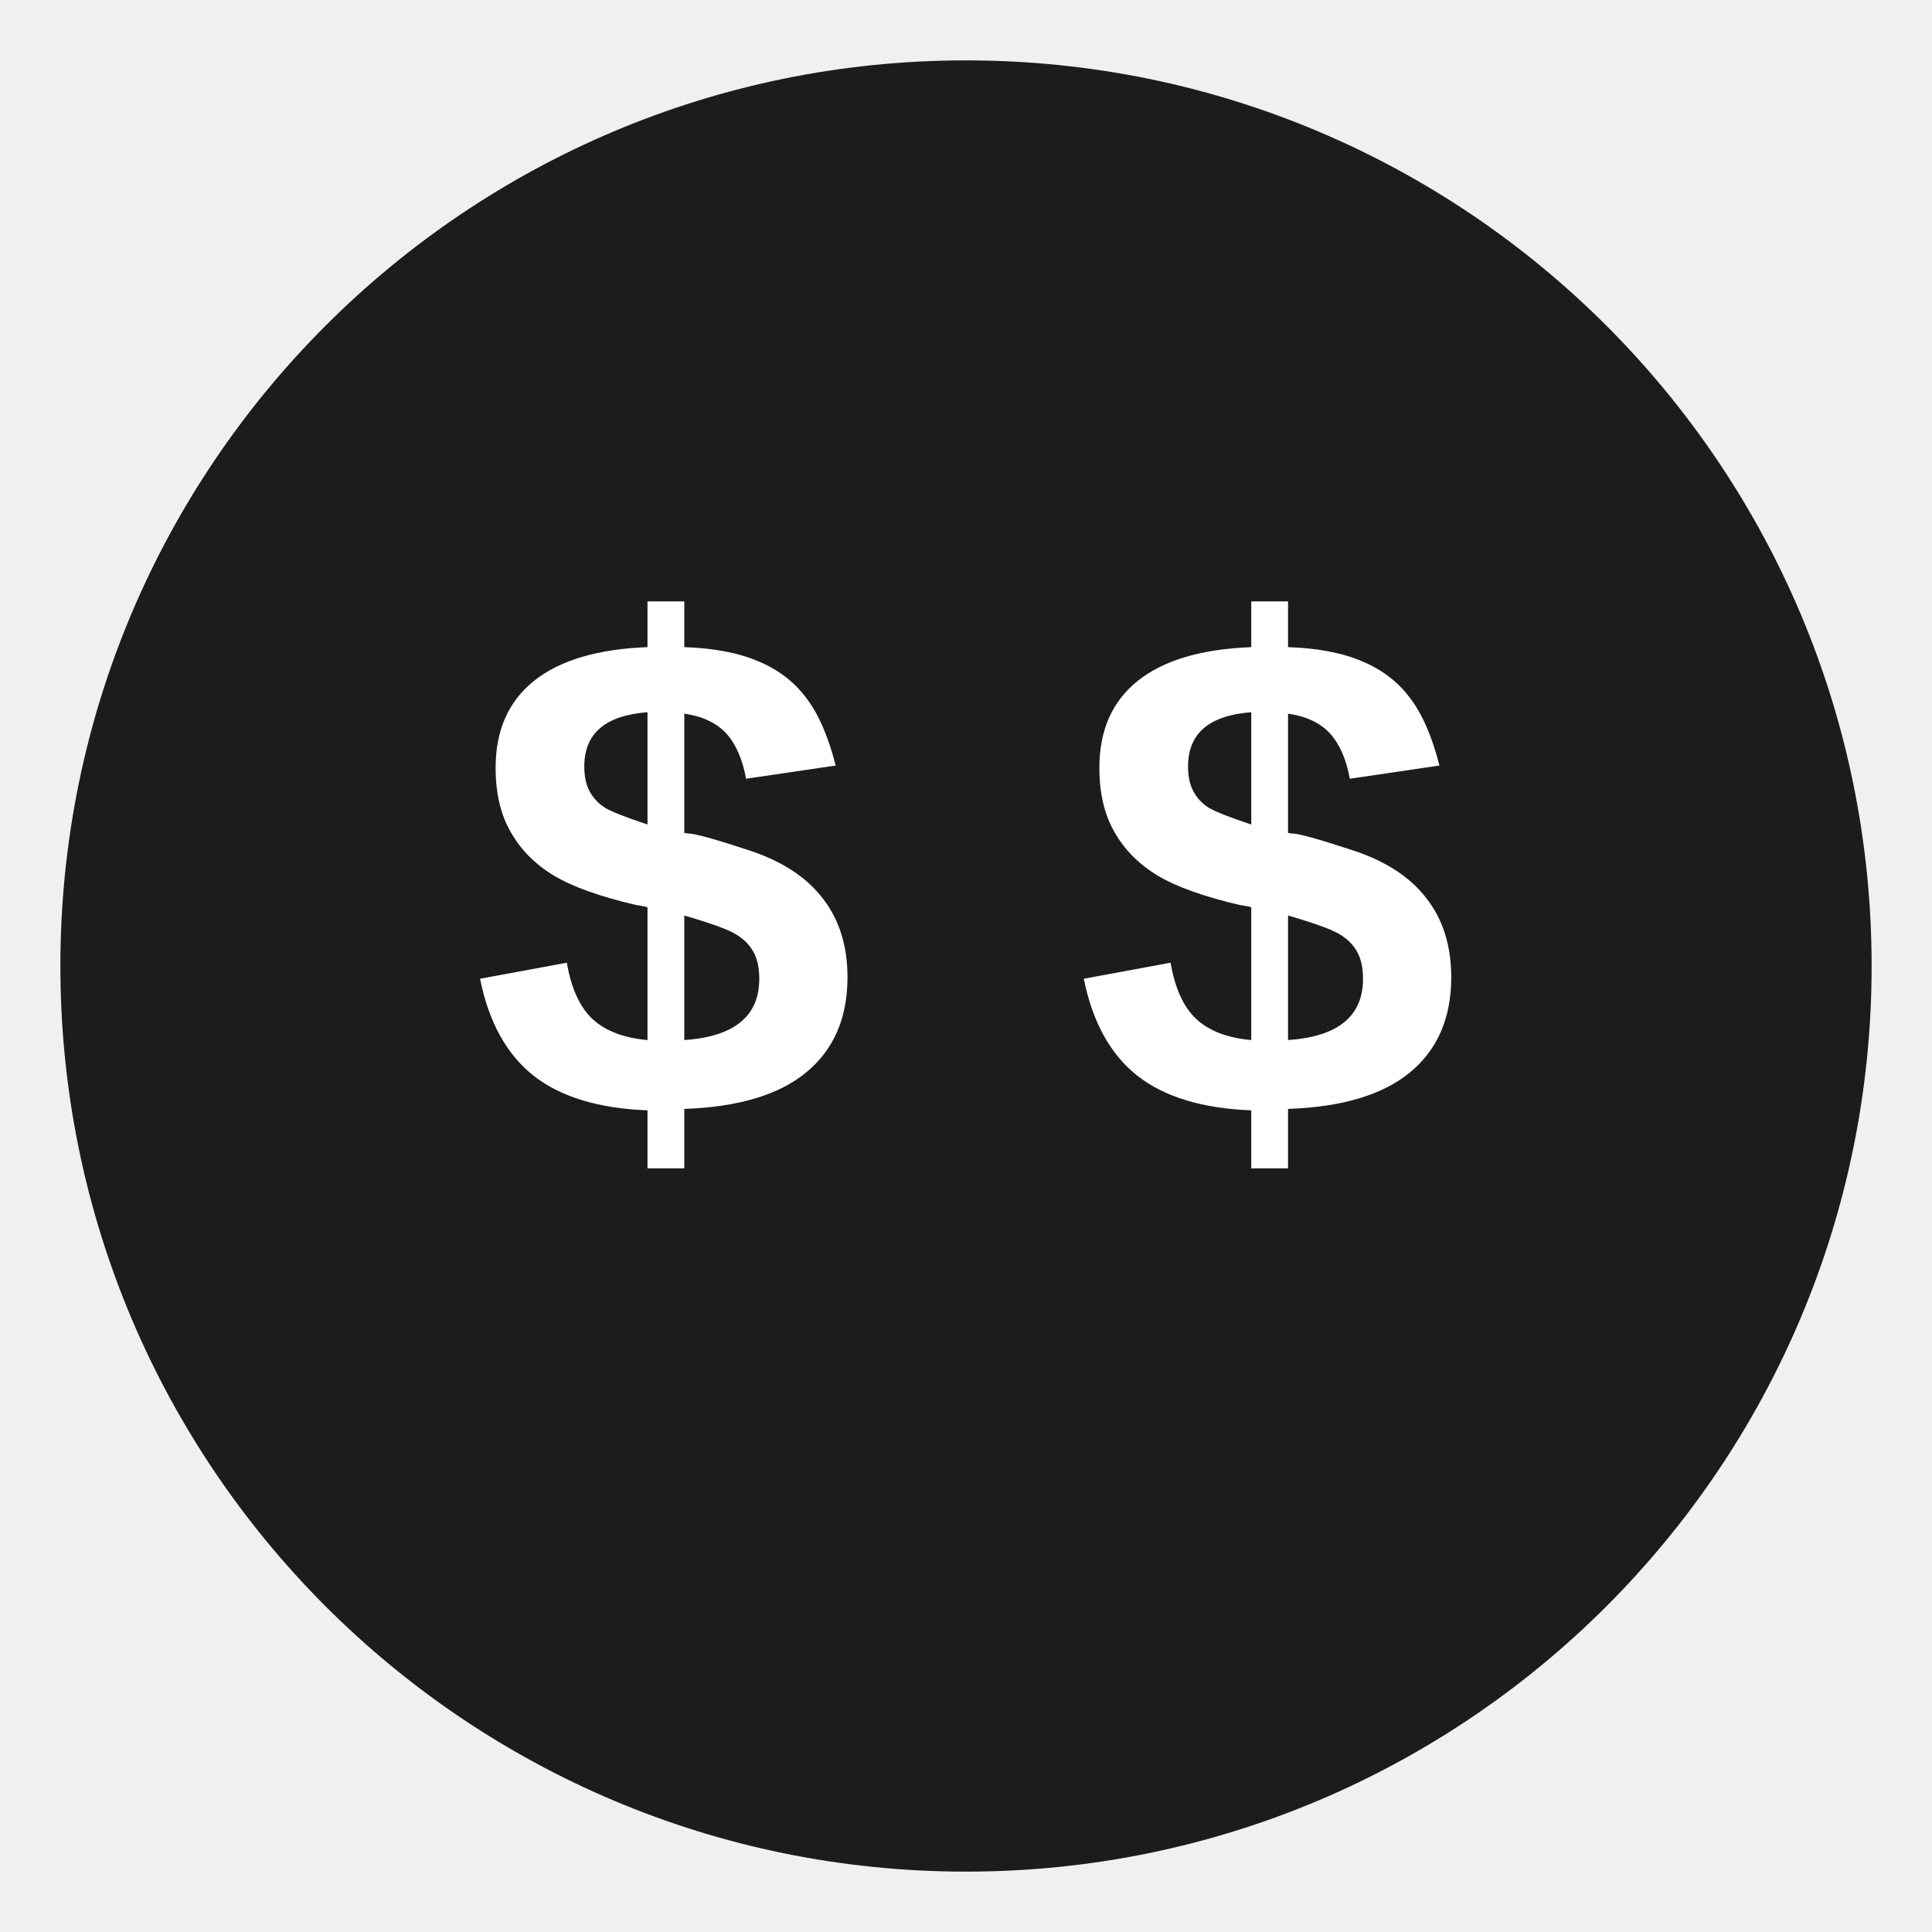
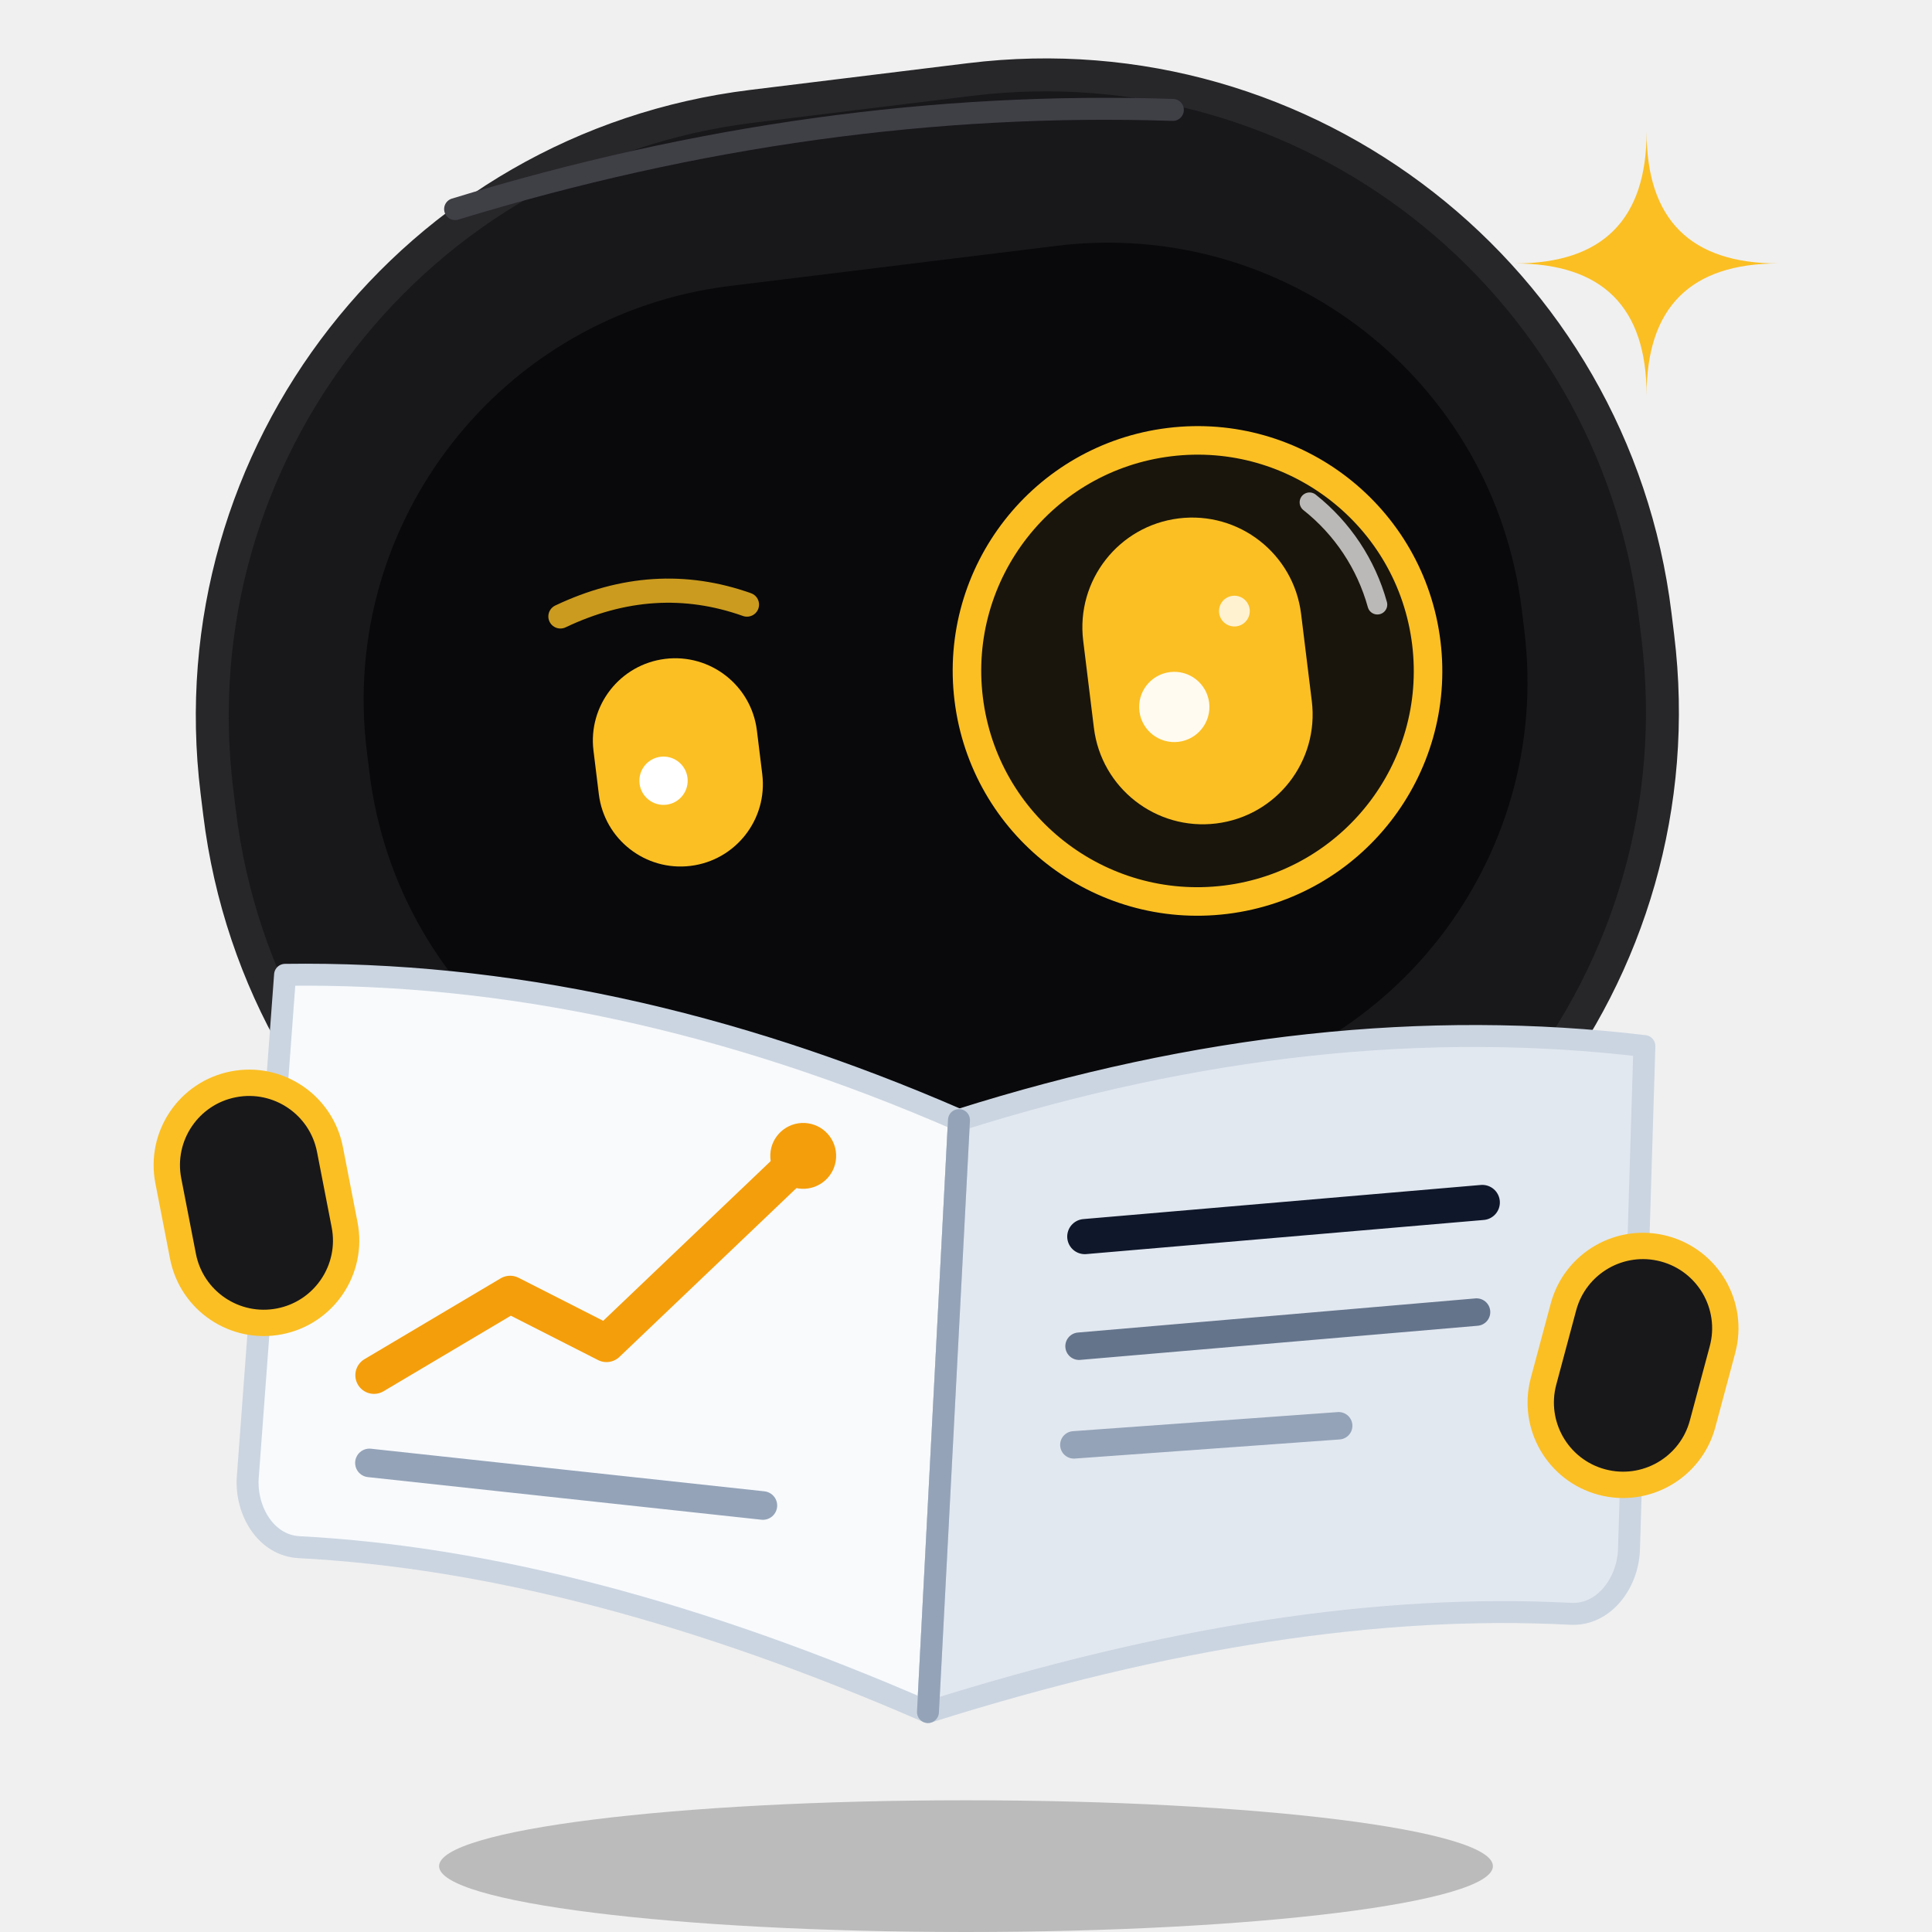
- <svg xmlns="http://www.w3.org/2000/svg" viewBox="0 0 64 64" role="img" aria-labelledby="finbot-title finbot-desc">
-   <circle cx="32" cy="32" r="30" fill="#1c1c1c" />
-   <g fill="#fff" font-family="'Helvetica Neue',Arial,sans-serif" font-size="23" font-weight="700" text-anchor="middle">
-     <text x="22" y="37">$</text>
-     <text x="42" y="37">$</text>
+ <svg xmlns="http://www.w3.org/2000/svg" viewBox="14 14 176 176" role="img" aria-label="FinBot">
+   <ellipse cx="102" cy="184" rx="48" ry="6" fill="#000000" opacity="0.22" />
+   <path d="M 164 26 Q 164 38 176 38 Q 164 38 164 50 Q 164 38 152 38 Q 164 38 164 26 Z" fill="#fbbf24" />
+   <g transform="rotate(-7 100 84)">
+     <rect x="34" y="22" width="132" height="114" rx="56" fill="#18181b" stroke="#27272a" stroke-width="3" />
+     <path d="M 62 28 Q 96 22 128 27" fill="none" stroke="#3f3f46" stroke-width="2" stroke-linecap="round" />
+     <rect x="48" y="38" width="106" height="78" rx="38" fill="#09090b" />
+     <g transform="translate(76, 80)">
+       <rect x="-7.5" y="-9" width="15" height="19" rx="7.5" fill="#fbbf24" />
+       <circle cx="-1.5" cy="2" r="2.2" fill="#ffffff" />
+       <path d="M -9 -14 Q 0 -17 8 -13" fill="none" stroke="#fbbf24" stroke-width="2.2" stroke-linecap="round" opacity="0.8" />
+     </g>
+     <g transform="translate(124, 78)">
+       <rect x="-10" y="-14" width="20" height="28" rx="10" fill="#fbbf24" />
+       <circle cx="-2.5" cy="3" r="3.2" fill="#ffffff" />
+       <circle cx="4" cy="-5" r="1.4" fill="#ffffff" opacity="0.85" />
+       <circle cx="0" cy="0" r="21" fill="#fbbf24" fill-opacity="0.07" stroke="#fbbf24" stroke-width="2.6" />
+       <path d="M 12 -14 A 18 18 0 0 1 17 -4" fill="none" stroke="#ffffff" stroke-width="1.8" stroke-linecap="round" opacity="0.7" />
+     </g>
+   </g>
+   <g transform="rotate(3 100 142)">
+     <path d="M 38 106 Q 68 104 100 116 L 100 170 Q 68 158 42 158 C 39 158 37 155 37 152 Z" fill="#f8fafc" stroke="#cbd5e1" stroke-width="2" stroke-linejoin="round" />
+     <path d="M 162 106 Q 132 104 100 116 L 100 170 Q 132 158 158 158 C 161 158 163 155 163 152 Z" fill="#e2e8f0" stroke="#cbd5e1" stroke-width="2" stroke-linejoin="round" />
+     <line x1="100" y1="116" x2="100" y2="170" stroke="#94a3b8" stroke-width="2" stroke-linecap="round" />
+     <polyline points="48,142 60,134 69,138 86,120" fill="none" stroke="#f59e0b" stroke-width="3.4" stroke-linecap="round" stroke-linejoin="round" />
+     <circle cx="86" cy="120" r="3" fill="#f59e0b" />
+     <line x1="48" y1="150" x2="84" y2="152" stroke="#94a3b8" stroke-width="2.6" stroke-linecap="round" />
+     <line x1="112" y1="126" x2="148" y2="121" stroke="#0f172a" stroke-width="3.2" stroke-linecap="round" />
+     <line x1="112" y1="136" x2="148" y2="131" stroke="#64748b" stroke-width="2.5" stroke-linecap="round" />
+     <line x1="112" y1="145" x2="136" y2="142" stroke="#94a3b8" stroke-width="2.5" stroke-linecap="round" />
+     <rect x="29" y="116" width="15" height="22" rx="7.5" transform="rotate(-14 36 127)" fill="#18181b" stroke="#fbbf24" stroke-width="2.4" />
+     <rect x="155" y="124" width="15" height="22" rx="7.5" transform="rotate(12 162 135)" fill="#18181b" stroke="#fbbf24" stroke-width="2.4" />
  </g>
</svg>
